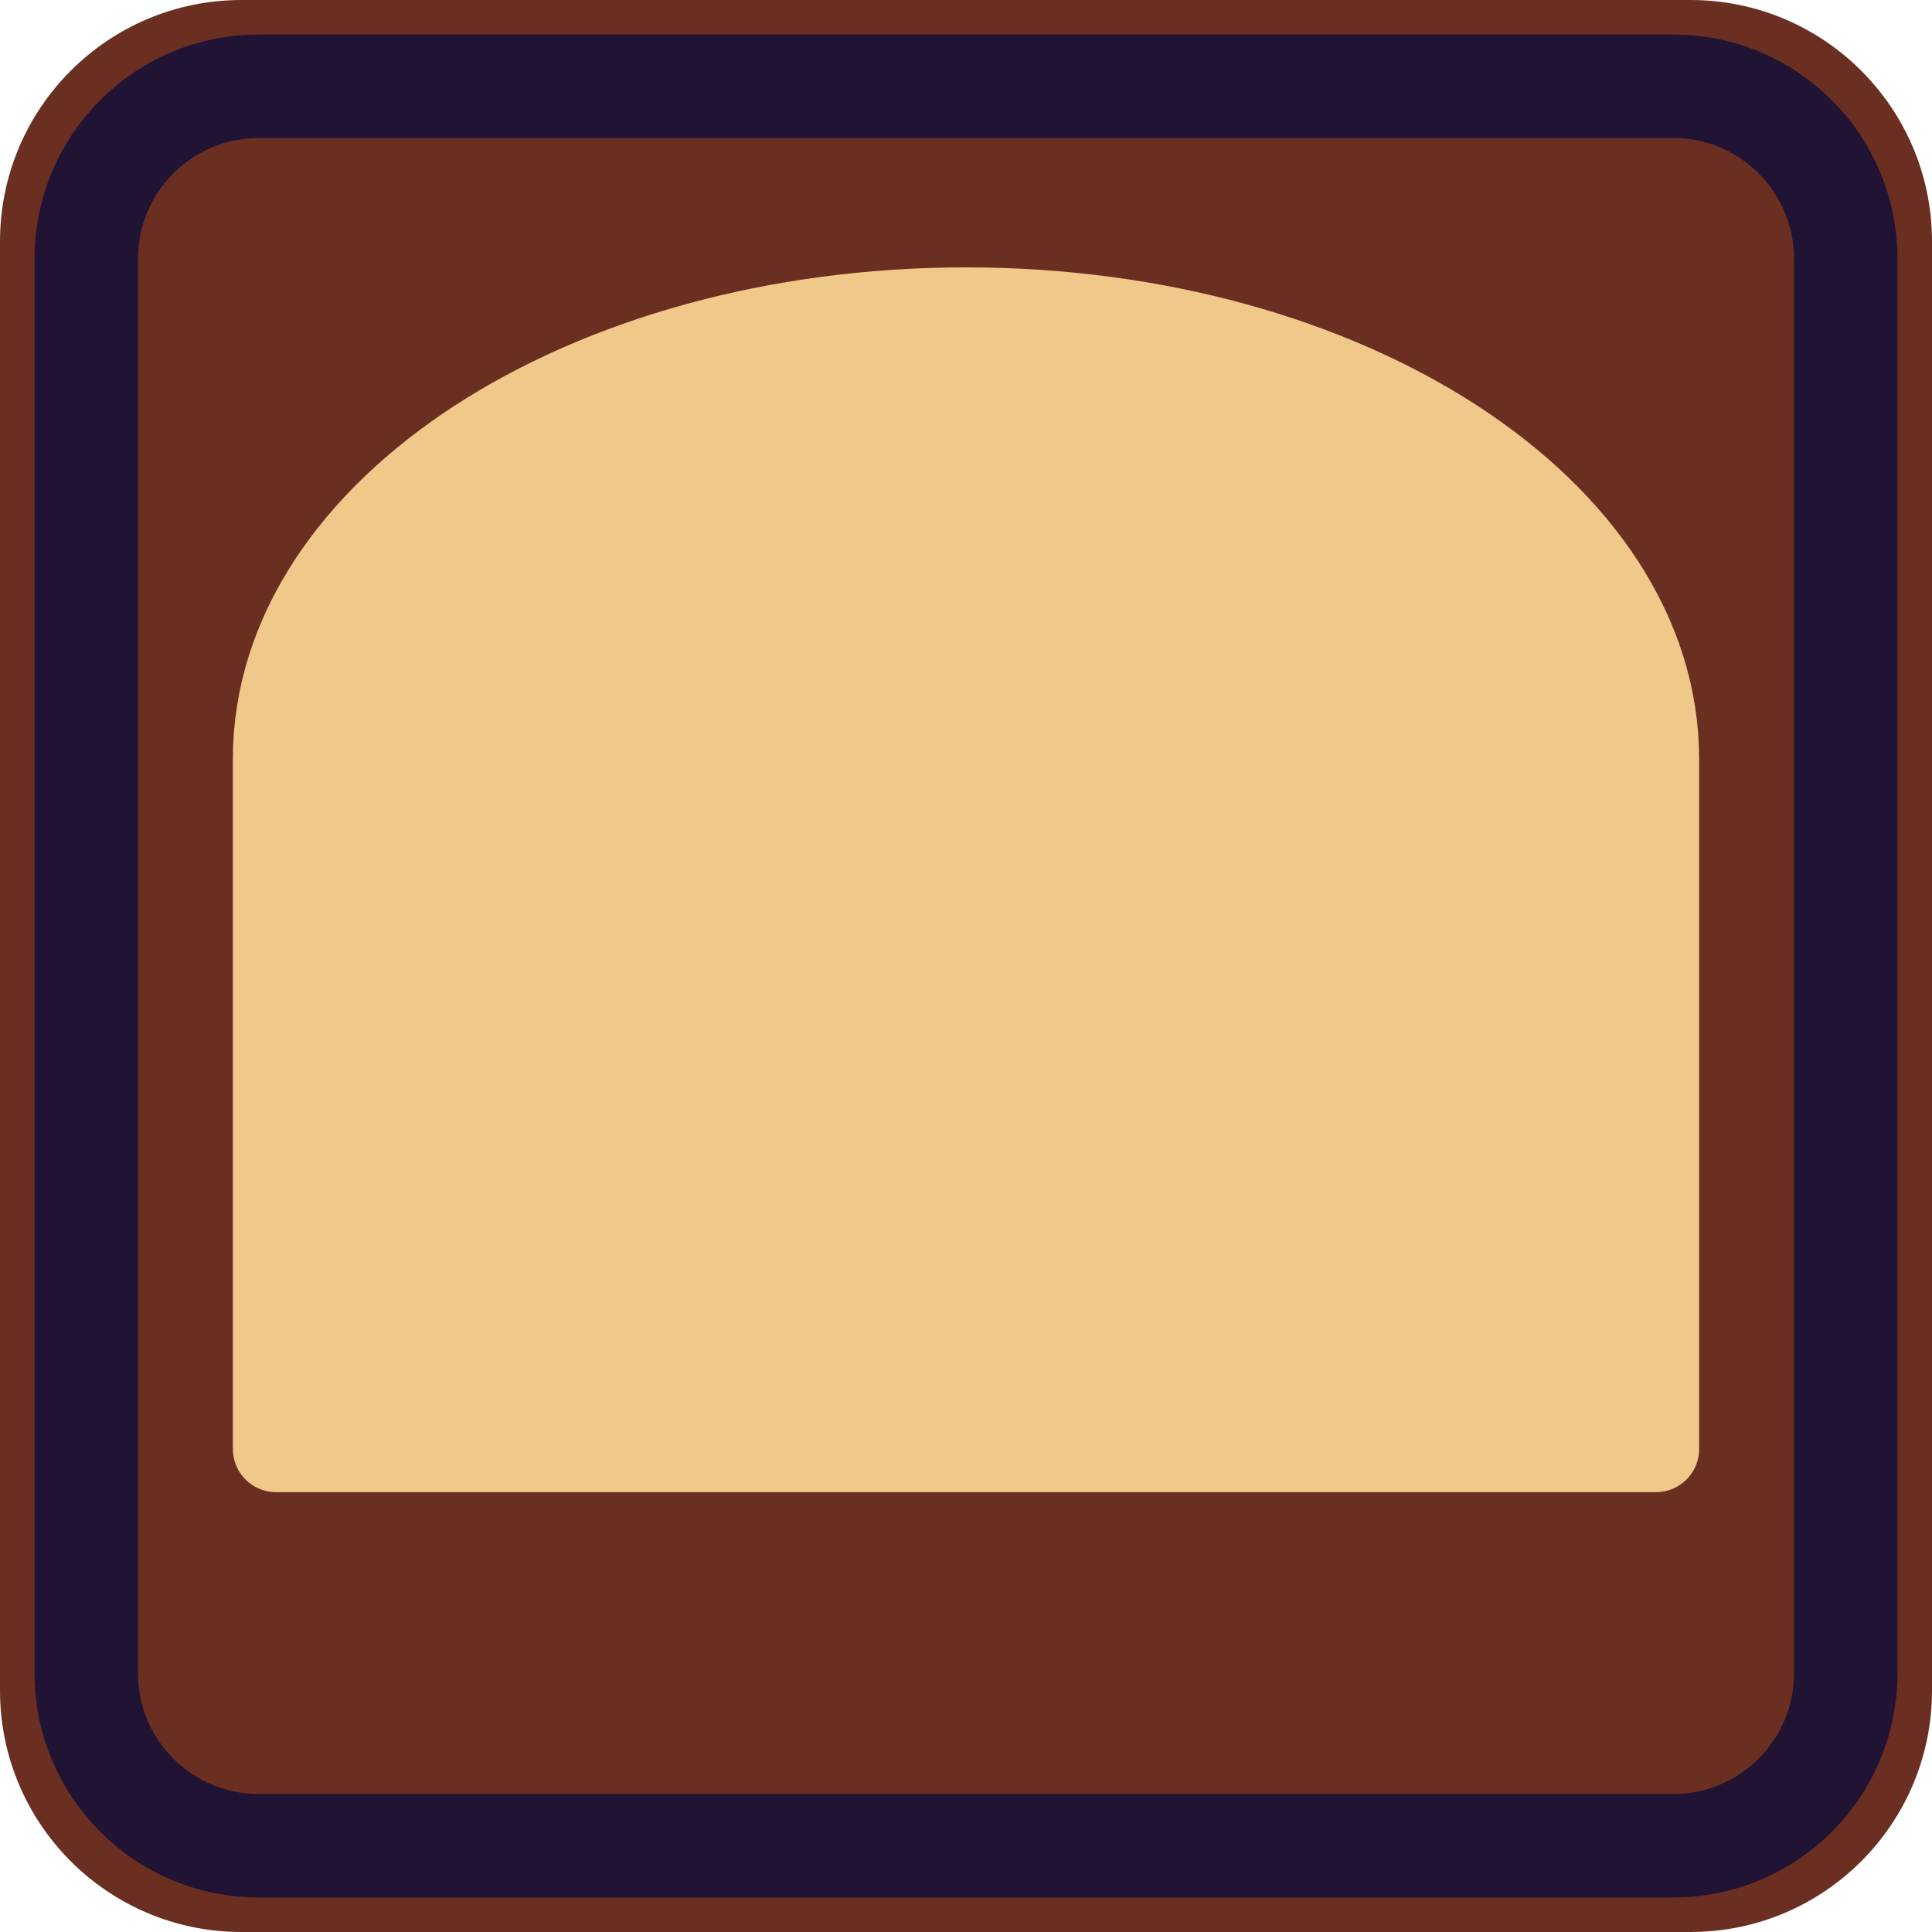
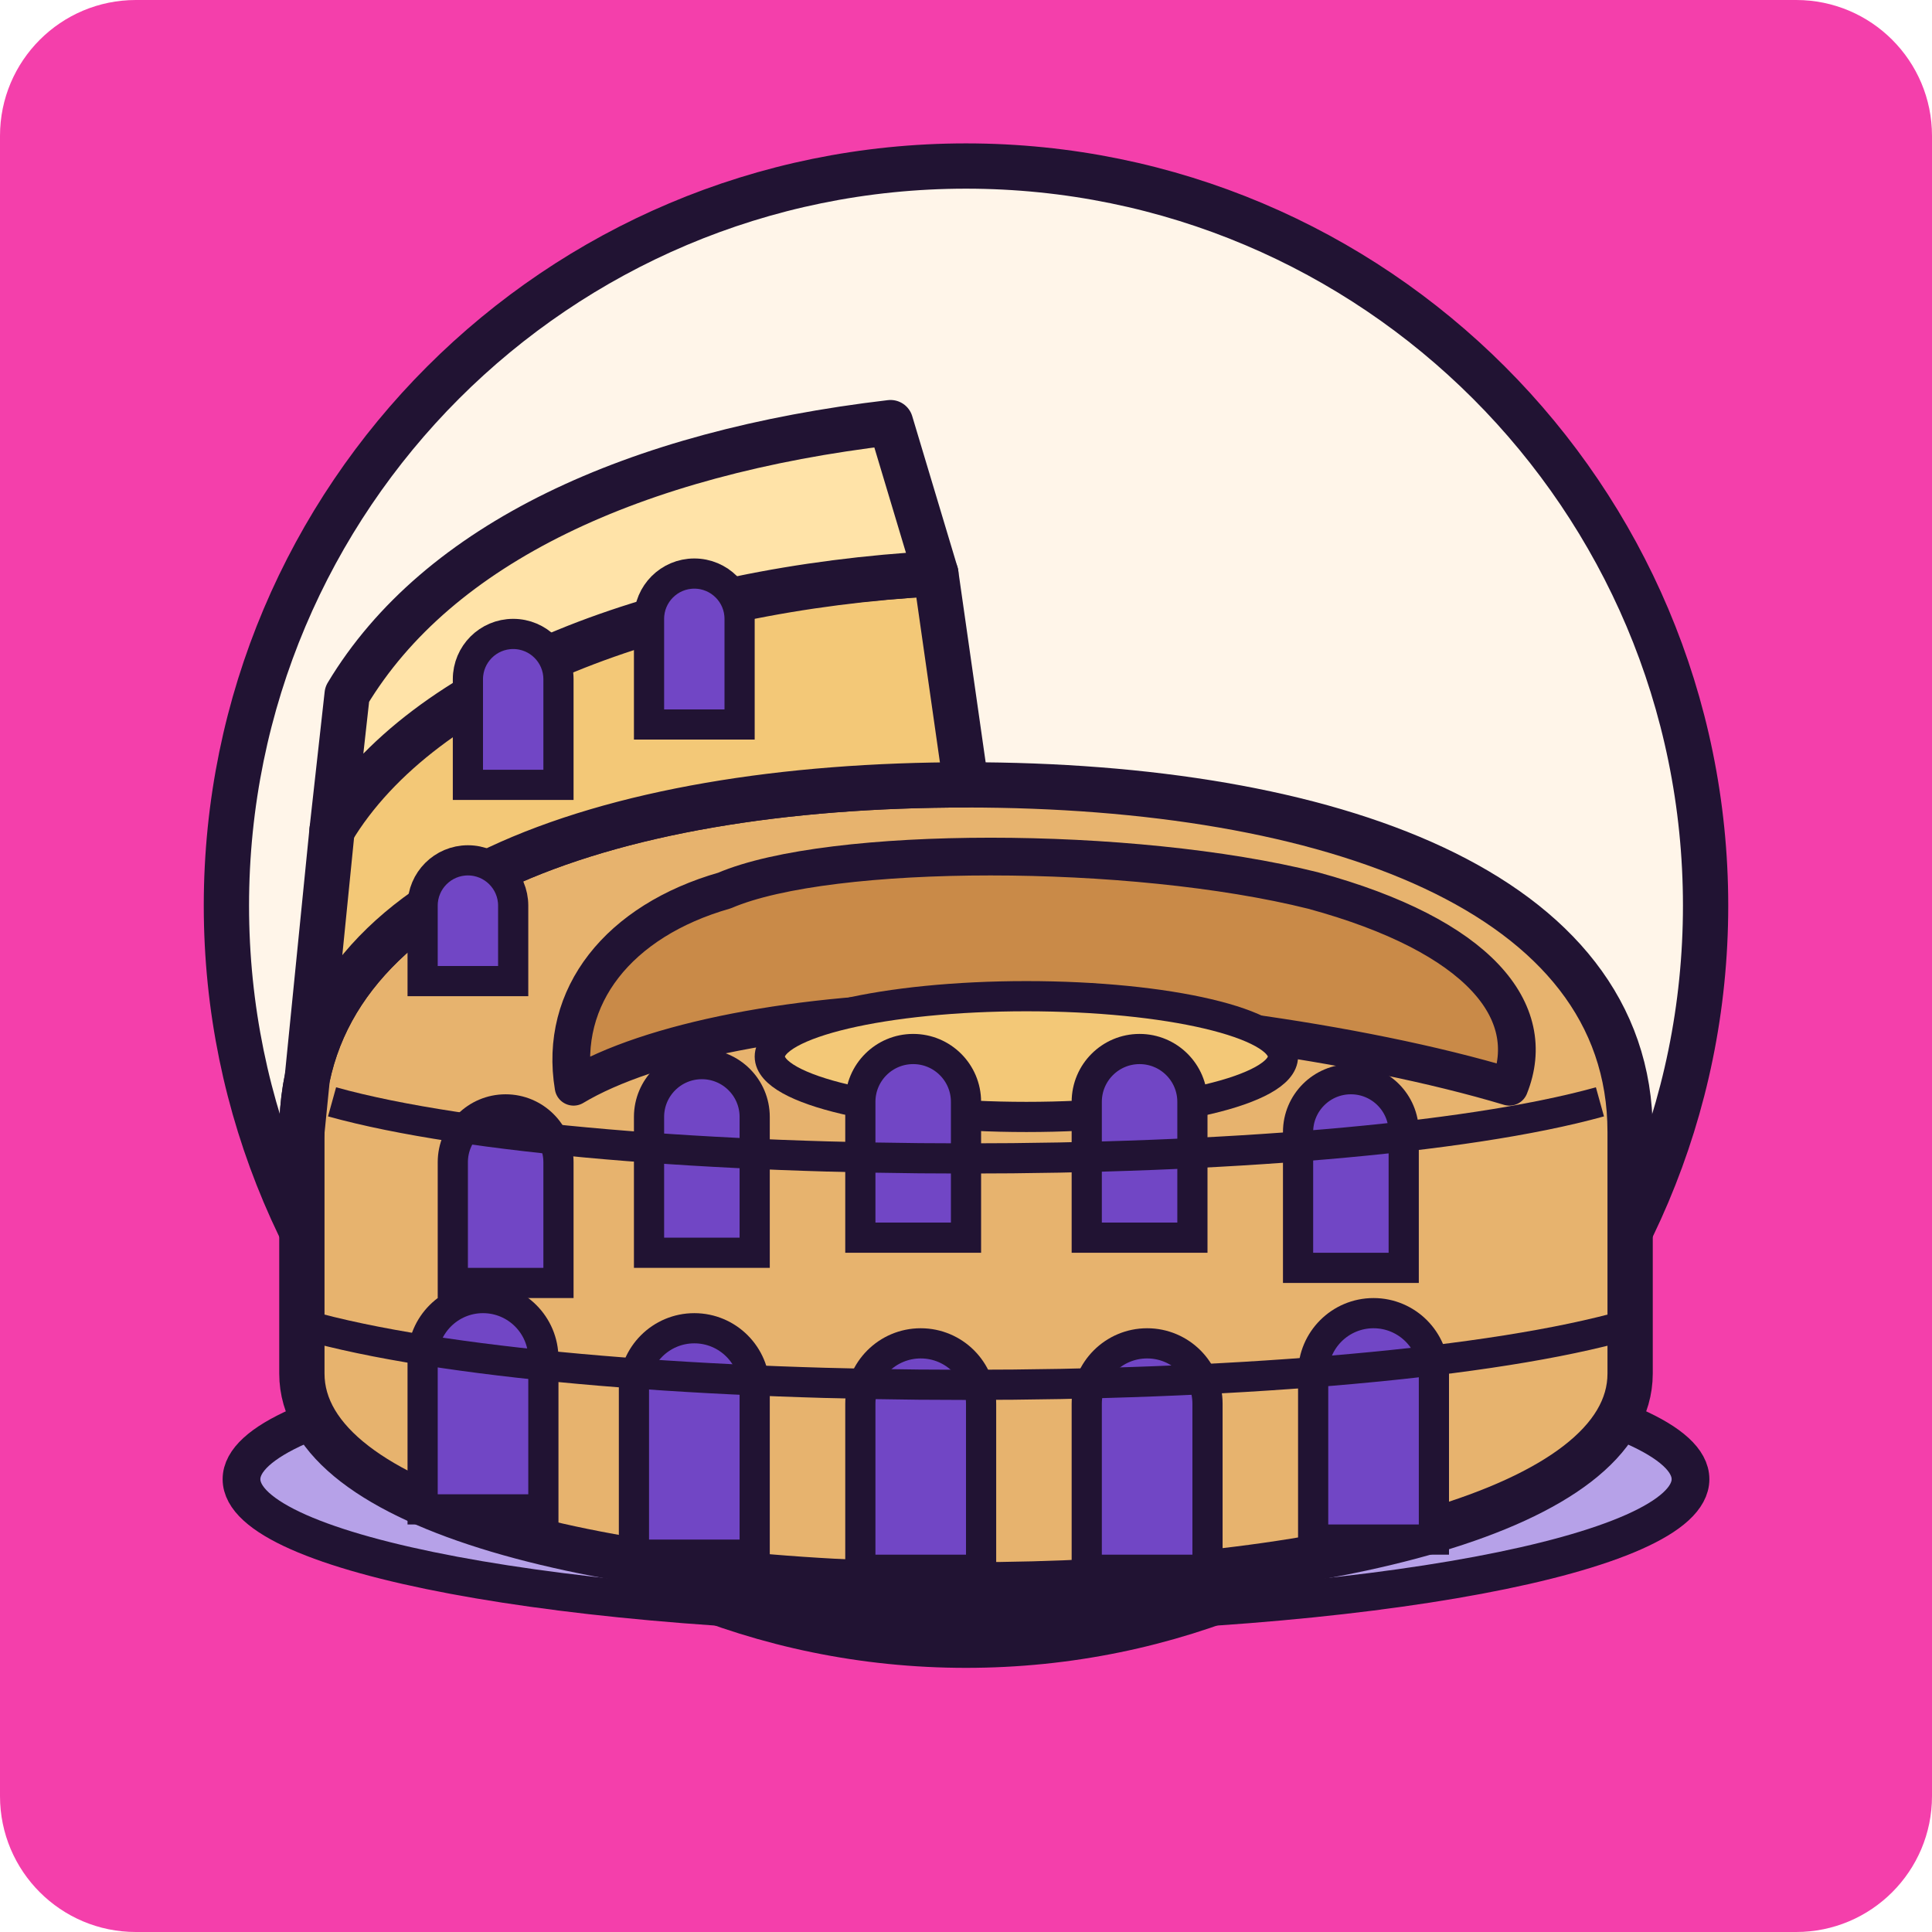
- <svg xmlns="http://www.w3.org/2000/svg" viewBox="0 0 112 112" width="112" height="112" role="img" aria-label="Arena">
-   <rect width="112" height="112" rx="14" fill="#6B2F22" />
-   <rect x="5" y="5" width="102" height="102" rx="10" fill="none" stroke="#211333" stroke-width="6" />
-   <g fill="#F0C88A" stroke="#F0C88A" stroke-width="5" stroke-linecap="round" stroke-linejoin="round">
-     <path d="M16 44a40 26 0 0 1 80 0v40H16z M32 52v26 M52 52v26 M72 52v26 M16 66h80" />
+ <svg xmlns="http://www.w3.org/2000/svg" viewBox="0 0 256 256" width="256" height="256" role="img" aria-label="Colosseum souvenir">
+   <rect width="256" height="256" rx="18" fill="#F43FAB" />
+   <circle cx="128" cy="120" r="98" fill="#FFF5E9" stroke="#211333" stroke-width="6" />
+   <ellipse cx="128" cy="196" rx="96" ry="18" fill="#B6A1E8" stroke="#211333" stroke-width="5" />
+   <path d="M40 150 C40 118 80 104 128 104 C176 104 216 118 216 150 V182 C216 200 176 210 128 210 C80 210 40 200 40 182 Z" fill="#E7B36E" stroke="#211333" stroke-width="6" stroke-linejoin="round" />
+   <path d="M40 150 C40 118 80 104 128 104 L124 76 C88 78 56 88 44 110 Z" fill="#F3C877" stroke="#211333" stroke-width="6" stroke-linejoin="round" />
+   <path d="M44 110 C56 90 88 78 124 76 L118 56 C84 60 58 72 46 92 Z" fill="#FFE3A8" stroke="#211333" stroke-width="6" stroke-linejoin="round" />
+   <path d="M96 118 C110 112 150 112 174 118 C196 124 204 134 200 144 C180 138 150 134 128 134 C106 134 86 138 76 144 C74 132 82 122 96 118 Z" fill="#C98A48" stroke="#211333" stroke-width="5" stroke-linejoin="round" />
+   <ellipse cx="136" cy="140" rx="34" ry="8" fill="#F3C877" stroke="#211333" stroke-width="4" />
+   <g fill="#7146C5" stroke="#211333" stroke-width="4">
+     <path d="M56 200 v-20 a8 8 0 0 1 16 0 v20 Z" />
+     <path d="M84 206 v-22 a8 8 0 0 1 16 0 v22 Z" />
+     <path d="M114 208 v-22 a8 8 0 0 1 16 0 v22 Z" />
+     <path d="M144 208 v-22 a8 8 0 0 1 16 0 v22 Z" />
+     <path d="M174 204 v-22 a8 8 0 0 1 16 0 v22 Z" />
  </g>
+   <g fill="#7146C5" stroke="#211333" stroke-width="4">
+     <path d="M60 170 v-16 a7 7 0 0 1 14 0 v16 Z" />
+     <path d="M86 166 v-18 a7 7 0 0 1 14 0 v18 Z" />
+     <path d="M114 164 v-18 a7 7 0 0 1 14 0 v18 Z" />
+     <path d="M144 164 v-18 a7 7 0 0 1 14 0 v18 Z" />
+     <path d="M172 168 v-18 a7 7 0 0 1 14 0 v18 Z" />
+   </g>
+   <g fill="#7146C5" stroke="#211333" stroke-width="4">
+     <path d="M62 104 v-14 a6 6 0 0 1 12 0 v14 Z" />
+     <path d="M86 96 v-14 a6 6 0 0 1 12 0 v14 Z" />
+     <path d="M56 130 v-10 a6 6 0 0 1 12 0 v10 Z" />
+   </g>
+   <path d="M42 176 C80 186 176 186 214 176" fill="none" stroke="#211333" stroke-width="4" />
+   <path d="M44 146 C80 156 176 156 212 146" fill="none" stroke="#211333" stroke-width="4" />
</svg>
